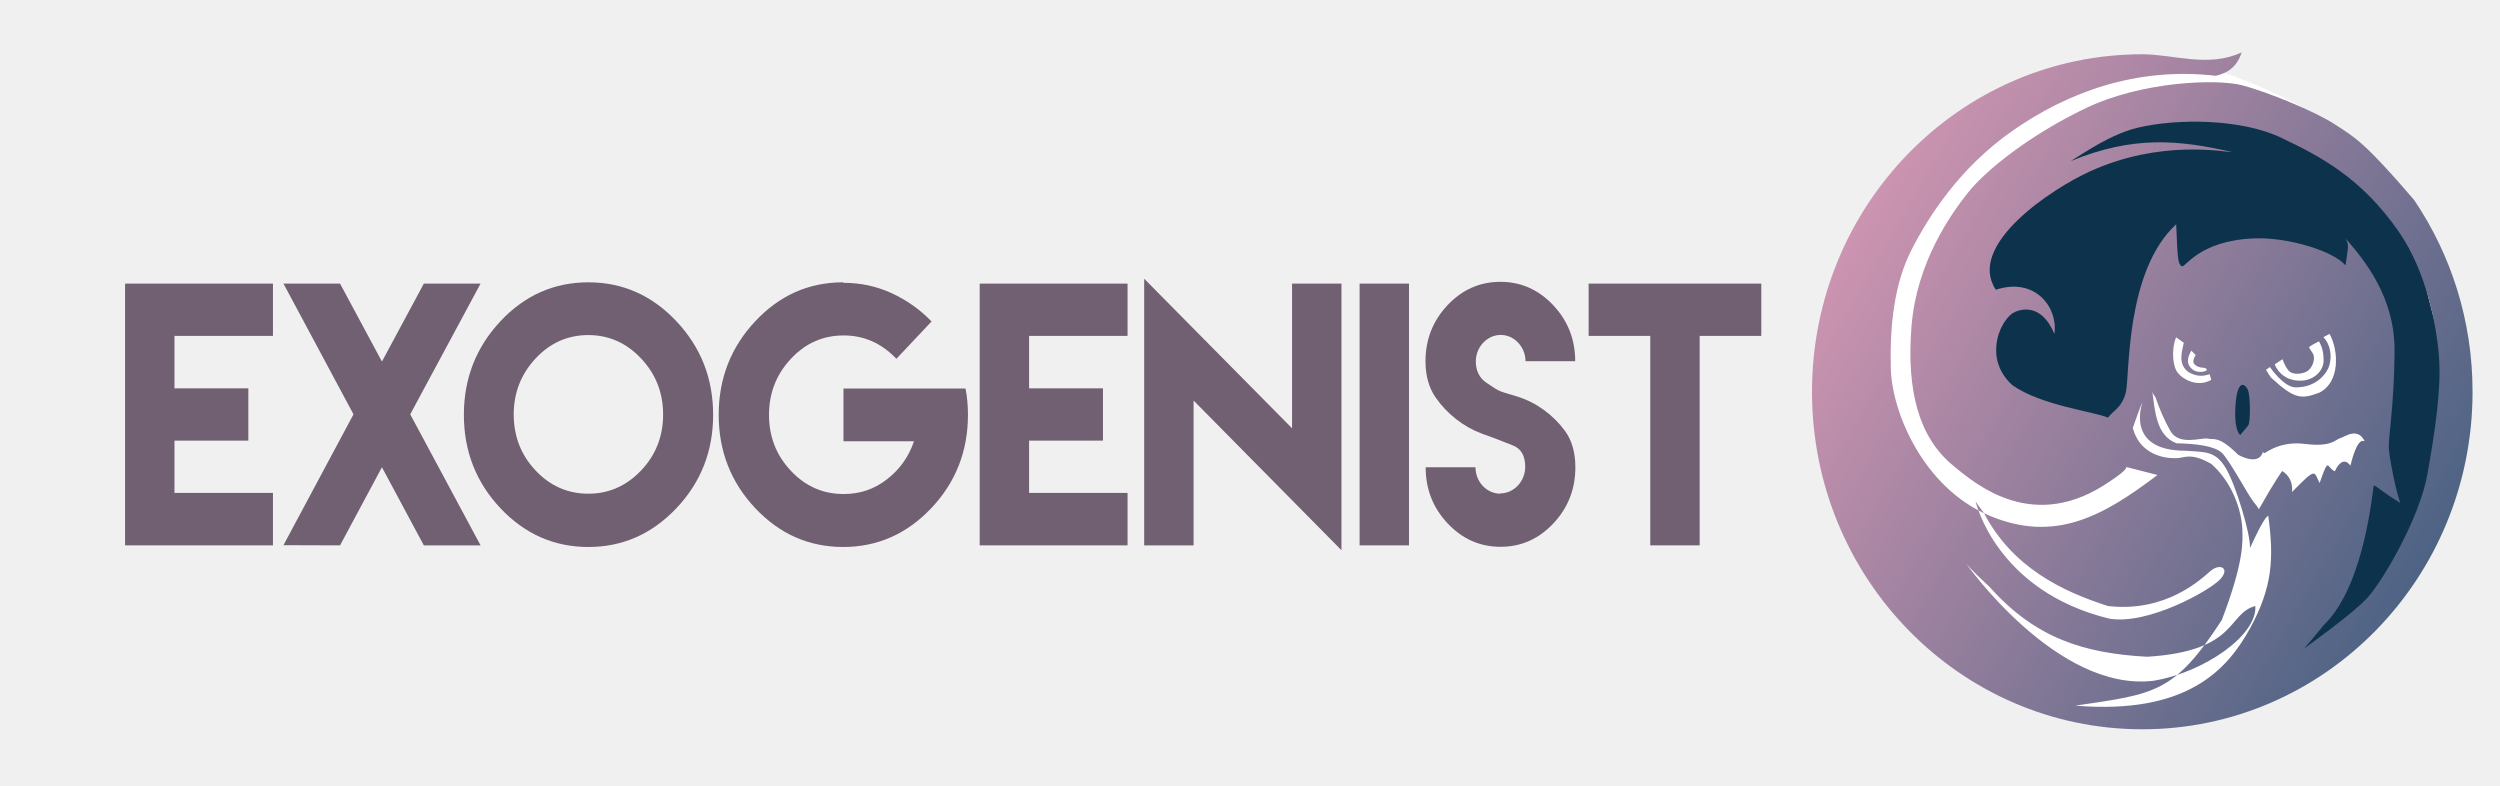
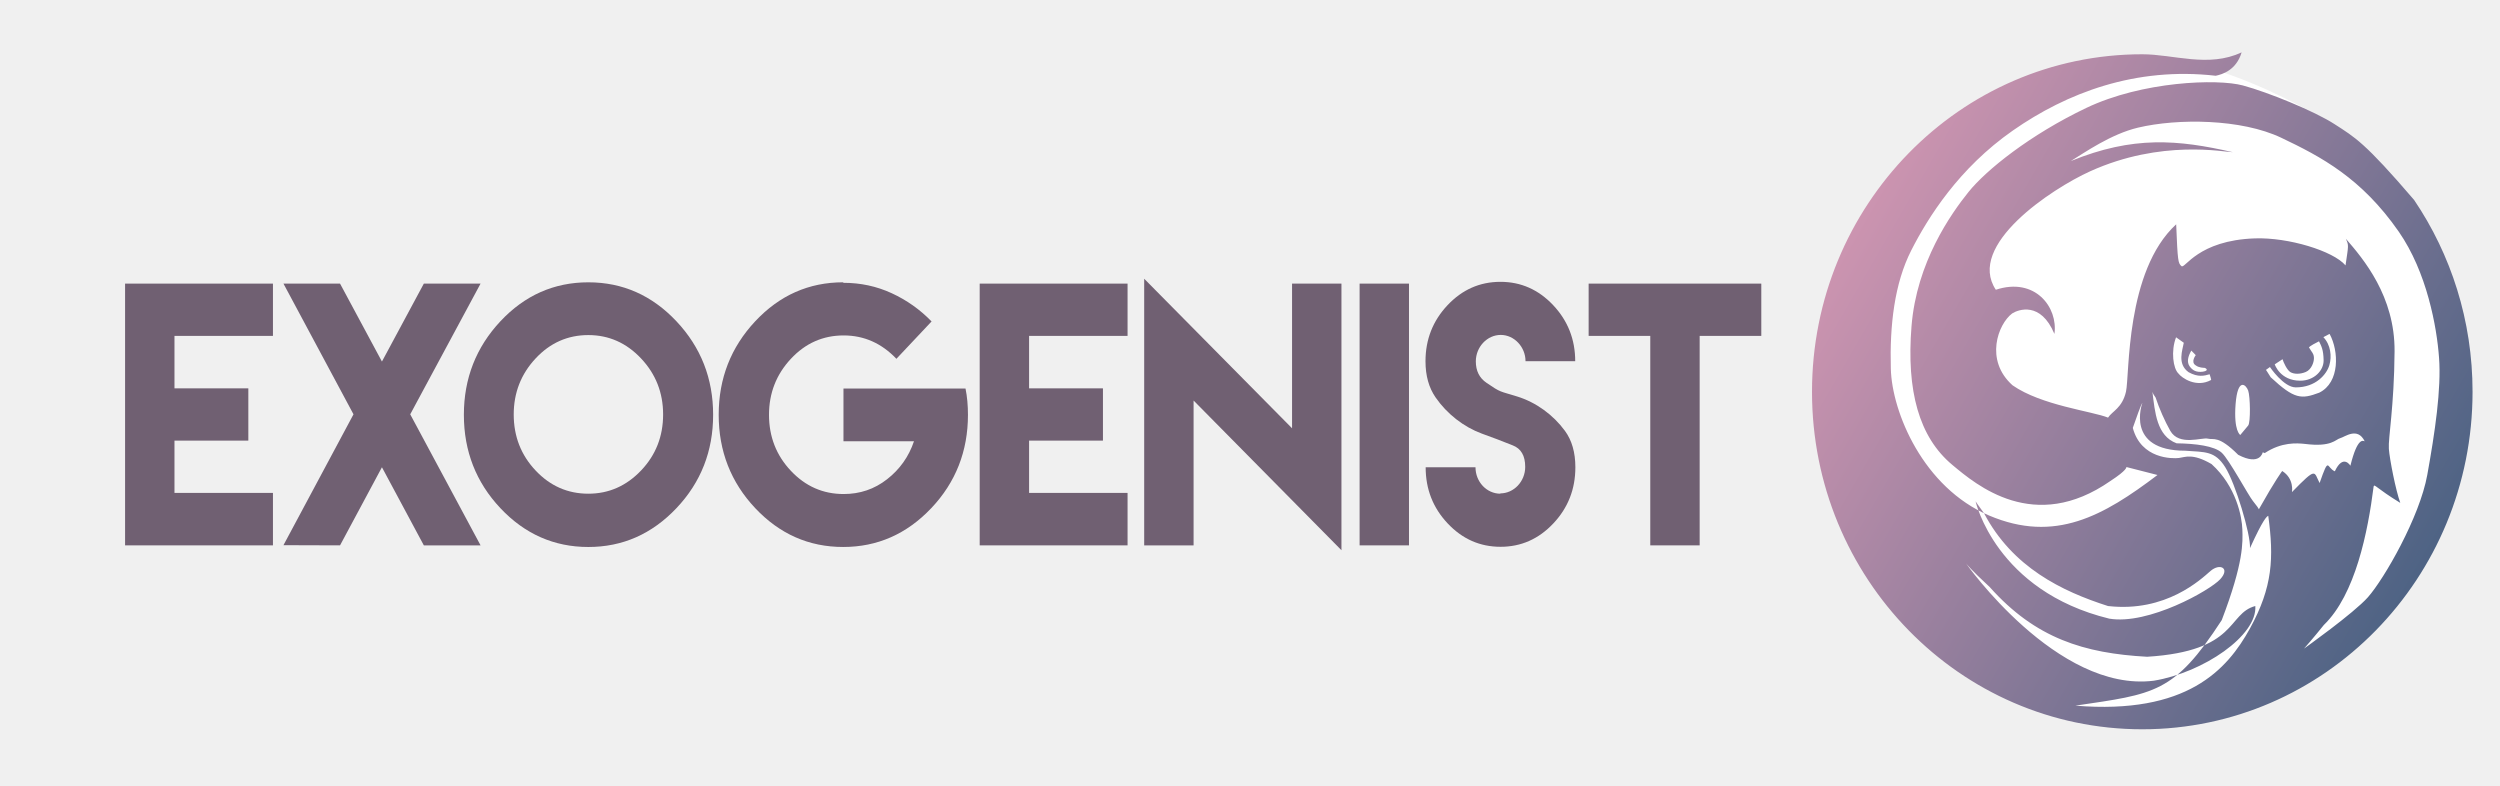
<svg xmlns="http://www.w3.org/2000/svg" version="1.1" x="0px" y="0px" width="191px" height="60px" viewBox="-135 -4 191 60" enable-background="new -135 -4 191 60" xml:space="preserve">
  <g id="Layer_1" display="none">
    <g id="Layer_2" display="inline">
      <linearGradient id="SVGID_1_" gradientUnits="userSpaceOnUse" x1="299.414" y1="-338.69" x2="326.362" y2="-338.69" gradientTransform="matrix(1 0 0 -1 -278 -311)">
        <stop offset="0" style="stop-color:#FFFFFF" />
        <stop offset="1" style="stop-color:#FABE6A" />
      </linearGradient>
      <path fill="url(#SVGID_1_)" d="M45.045,13.292c0,0-3.164-1.775-5.772-2.294c-2.608-0.518-7.592,1.444-7.592,1.444l-6.897,3.903    c0,0-2.299,7.539-2.299,8.02c0,0.48-1.07,8.875-1.07,8.875l0.104,2.16l1.179,1.422l0.962,1.337l2.192,2.246l2.954,1.393    l1.912,1.548l2.512,0.802l3.369,0.321l5.025-2.354l2.193-3.582l2.031-5.399l2.513-1.925v-2.192l-2.567,0.374L42.106,30.3    l-1.817-0.748l-1.712-0.589l-0.962-1.551l-0.95-0.32l-1.135,2.566l-1.283,2.031l-5.187-1.39l-2.353-4.224l1.069-6.096l6.202-5.506    l3.155-1.069l3.635-0.588l3.742,0.855L45.045,13.292" />
    </g>
    <g id="Layer_3" display="inline">
      <path fill="#0D334C" d="M27.376,21.184l7.512-7.538l4.116-0.882l2.808,0.16l3.448,1.604c0,0,4.411,4.09,4.812,4.171    c0.401,0.08,1.204,4.141,1.204,4.141l1.362,5.242c0,0-1.042,5.935-1.203,6.336c-0.16,0.4-4.651,6.415-4.651,6.415l-2.888,0.642    l0.402-3.368l2.967-5.213l1.363-2.405l-1.123-2.166l-4.33,1.765l-1.123,0.16l-1.283-0.562l-1.523-1.042L36.6,27.24l-1.711,3.434    l-3.903-0.268l-4.812-5.293L27.376,21.184z" />
    </g>
    <g id="Layer_4" display="inline">
      <polygon fill="#FFFFFF" points="39.406,28.321 37.723,26.718 37.723,24.713 39.807,24.713 41.298,26.518 40.449,28.321   " />
      <polygon fill="#FFFFFF" points="43.816,28.321 42.453,27.118 42.453,24.713 44.619,23.911 47.186,23.911 47.586,26.518    45.982,28.321   " />
    </g>
    <g id="Layer_1_1_" display="inline">
      <polygon fill="#377254" points="41.303,15.49 41.298,15.49 41.299,15.49   " />
      <linearGradient id="SVGID_2_" gradientUnits="userSpaceOnUse" x1="299.952" y1="-347.239" x2="329.379" y2="-330.249" gradientTransform="matrix(1 0 0 -1 -278 -311)">
        <stop offset="0.163" style="stop-color:#E84A5F" />
        <stop offset="1" style="stop-color:#FECE38" />
      </linearGradient>
      <path fill="url(#SVGID_2_)" d="M50.566,17.932c-2.525-2.951-3.021-3.2-4.058-3.871c-1.034-0.671-3.401-1.635-4.7-1.985    c-1.297-0.351-5.138-0.219-8.014,1.153c-2.876,1.372-5.109,3.168-6.015,4.292c-0.904,1.124-2.659,3.601-2.919,6.875    c-0.263,3.299,0.379,5.664,2.088,7.09c1.224,1.022,4.188,3.536,8.085,0.821c0.877-0.568,0.818-0.715,0.818-0.715l1.59,0.409    c-2.759,2.088-5.24,3.503-8.611,2.072c-3.372-1.43-4.972-5.283-5.03-7.508c-0.059-2.224,0.183-4.359,1.044-6.053    s2.438-4.204,5.196-6.131c2.76-1.927,6.277-3.271,10.379-2.803c0.334-0.068,1.053-0.282,1.324-1.196    c-1.695,0.798-3.469,0.098-5.08,0.098c-9.332,0-16.895,7.729-16.895,17.264c0,9.535,7.563,17.264,16.894,17.264    c9.331,0,16.894-7.729,16.894-17.264C53.559,24.099,52.453,20.718,50.566,17.932z M23.41,32.669    c1.752,3.328,4.788,4.807,7.648,5.722c3.582,0.409,5.742-1.655,6.326-2.161c0.583-0.505,1.227-0.175,0.602,0.506    c-0.623,0.682-4.437,2.842-6.851,2.434c-7.005-1.714-8.25-7.24-8.25-7.24S23.08,32.22,23.41,32.669z M22.282,35.742    c0,0,0.274,0.371,1.479,1.48c2.828,3.173,5.839,4.087,9.712,4.301c5.625-0.352,4.925-2.666,6.677-3.133    c0.136,1.809-3.192,4.105-6.269,4.611C27.907,43.743,22.282,35.742,22.282,35.742z M42.173,39.85    c-1.167,2.122-3.23,4.418-8.933,3.951c4.066-0.603,5.049-0.622,7.488-4.379c1.135-2.958,1.076-3.99,1.057-4.633    c-0.02-0.642-0.311-2.199-1.578-3.347c-0.973-0.565-1.342-0.352-1.67-0.312c-0.332,0.039-1.932,0.058-2.357-1.537    c0.486-1.402,0.486-1.267,0.486-1.267s-0.895,2.434,2.201,2.434c1.012,0.076,1.508,0,2.037,0.836    c0.531,0.838,1.31,3.445,1.27,4.146c0.683-1.497,0.856-1.615,0.936-1.653C43.4,36.229,43.34,37.728,42.173,39.85z M44.318,32.878    c0,0,0.131-0.687-0.496-1.081c0,0-0.351,0.453-1.195,1.957c-0.043-0.089-0.072-0.133-0.308-0.425    c-0.233-0.291-1.213-2.116-1.591-2.466c-0.381-0.351-1.344-0.468-2.307-0.482c-1.021-0.379-1.109-1.591-1.241-2.637    c0.033,0.106,0.093,0.199,0.164,0.294c0.182,0.553,0.472,1.207,0.751,1.701c0.455,0.802,1.631,0.32,1.925,0.4    s0.535-0.188,1.551,0.828c1.123,0.588,1.255-0.128,1.255-0.128c0.033,0.013,0.066,0.024,0.105,0.038    c0.862-0.569,1.635-0.512,2.059-0.468c1.357,0.176,1.563-0.231,1.795-0.292c0.234-0.058,0.892-0.598,1.256,0.161    c-0.072-0.029-0.364-0.24-0.73,1.248c0,0-0.369-0.628-0.798,0.285c-0.435-0.188-0.28-0.817-0.778,0.599    C45.429,31.826,45.604,31.564,44.318,32.878z M39.03,26.742c0.489,0.271,0.801,0.186,1.079,0.106    c0.085,0.255,0.078,0.292,0.078,0.292c-0.758,0.416-1.506-0.104-1.674-0.331c-0.273-0.258-0.392-1.146-0.12-1.852l0.395,0.276    C38.729,25.6,38.436,26.314,39.03,26.742z M39.4,26.395c0.16,0.124,0.408,0.124,0.444,0.124s0.292,0.132-0.08,0.198    c-0.335,0.044-0.532-0.066-0.681-0.279c-0.146-0.21-0.093-0.486,0.089-0.801L39.4,25.87C39.4,25.87,39.123,26.228,39.4,26.395z     M41.438,28.375c0.107-1.39,0.535-0.989,0.643-0.695c0.106,0.294,0.133,1.631,0,1.792c-0.134,0.16-0.401,0.48-0.401,0.48    S41.331,29.766,41.438,28.375z M45.19,25.476c0,0,0-0.059,0.515-0.312c0.127,0.254,0.225,0.429,0.234,0.964    c0.01,0.534-0.49,1.049-1.188,1.051c-1.042,0.004-1.313-0.836-1.313-0.836l0.399-0.263c0.049,0.155,0.228,0.552,0.402,0.659    c0.175,0.106,0.486,0.118,0.788-0.008c0.301-0.126,0.436-0.537,0.416-0.752C45.423,25.766,45.355,25.759,45.19,25.476z     M44.518,27.521c1.027,0,1.578-0.671,1.715-1.129c0.136-0.457,0.067-1.054-0.304-1.44c0.36-0.195,0.312-0.165,0.322-0.156    c0.467,0.856,0.534,2.473-0.536,2.997c-0.914,0.341-1.266,0.341-2.48-0.788c-0.155-0.252-0.243-0.379-0.243-0.379l0.203-0.146    C43.194,26.479,43.894,27.521,44.518,27.521z M48.207,38.254c-0.728,0.82-3.27,2.627-3.27,2.627s0.467-0.525,1.012-1.206    c1.615-1.558,2.258-4.771,2.55-7.085c0.038-0.156,0.117,0.079,1.361,0.837c-0.231-0.643-0.544-2.22-0.582-2.765    c-0.04-0.546,0.271-2.16,0.291-4.983c0.02-2.821-1.596-4.729-2.491-5.761c0.155,0.35,0.136,0.312-0.02,1.362    c-0.623-0.74-2.92-1.44-4.633-1.382c-2.921,0.098-3.582,1.576-3.756,1.42c-0.175-0.155-0.195-0.232-0.272-2.141    c-2.608,2.395-2.374,7.727-2.569,8.564c-0.193,0.838-0.7,0.991-0.914,1.323c-0.838-0.332-3.406-0.622-4.886-1.652    c-1.44-1.286-0.739-3.136-0.02-3.676c0.312-0.199,1.46-0.627,2.16,1.047c0.194-1.363-0.993-2.92-2.997-2.258    c-1.518-2.278,2.851-5.165,4.828-6.06c3.643-1.649,6.87-0.981,7.298-0.977c-2.805-0.642-5.101-0.851-8.292,0.454    c0.701-0.428,2.057-1.383,3.445-1.71c2.022-0.478,5.274-0.456,7.318,0.518c2.045,0.973,4.106,2.059,6.015,4.803    c1.436,2.066,1.946,4.854,2.062,6.45c0.119,1.596-0.213,3.827-0.603,5.989C50.854,34.153,49.045,37.307,48.207,38.254z" />
    </g>
  </g>
  <g id="Layer_3_2_">
    <g id="Layer_2_2_">
      <path fill="#FFFFFF" d="M41.186,4.347c0,0-4.724-2.652-8.621-3.428c-3.896-0.773-11.337,2.157-11.337,2.157l-10.302,5.83    c0,0-3.435,11.261-3.435,11.979c0,0.718-1.597,13.256-1.597,13.256l0.155,3.227l1.76,2.123l1.438,1.996l3.273,3.355l4.414,2.082    l2.854,2.311l3.753,1.195l5.031,0.48l7.509-3.514l3.272-5.35l3.037-8.064l3.752-2.877v-3.271l-3.832,0.557l-5.513,1.357    l-2.711-1.117l-2.56-0.879l-1.438-2.316l-1.42-0.48l-1.692,3.833l-1.916,3.035l-7.747-2.076l-3.515-6.309l1.597-9.104l9.263-8.225    l4.715-1.597l5.429-0.879l5.587,1.278L41.186,4.347" />
    </g>
    <g id="Layer_3_1_">
-       <path fill="#0D334C" d="M14.797,16.132l11.22-11.259l6.149-1.317l4.193,0.239l5.152,2.395c0,0,6.588,6.111,7.187,6.229    c0.598,0.12,1.799,6.185,1.799,6.185l2.034,7.831c0,0-1.557,8.864-1.799,9.462c-0.236,0.6-6.946,9.584-6.946,9.584l-4.313,0.959    l0.598-5.033l4.434-7.785l2.035-3.592l-1.677-3.235l-6.468,2.635l-1.679,0.238l-1.914-0.838l-2.277-1.558l-3.954-2.093    l-2.554,5.13l-5.828-0.4L13,22.002L14.797,16.132z" />
+       <path fill="#FFFFFF" d="M14.797,16.132l11.22-11.259l6.149-1.317l4.193,0.239l5.152,2.395c0,0,6.588,6.111,7.187,6.229    c0.598,0.12,1.799,6.185,1.799,6.185l2.034,7.831c0,0-1.557,8.864-1.799,9.462c-0.236,0.6-6.946,9.584-6.946,9.584l-4.313,0.959    l0.598-5.033l4.434-7.785l2.035-3.592l-1.677-3.235l-6.468,2.635l-1.679,0.238l-1.914-0.838l-2.277-1.558l-3.954-2.093    l-2.554,5.13l-5.828-0.4L13,22.002L14.797,16.132z" />
    </g>
    <g id="Layer_4_1_">
      <polygon fill="#FFFFFF" points="32.765,26.794 30.251,24.398 30.251,21.403 33.365,21.403 35.59,24.098 34.323,26.794   " />
      <polygon fill="#FFFFFF" points="39.353,26.794 37.319,24.996 37.319,21.403 40.552,20.205 44.387,20.205 44.983,24.098    42.586,26.794   " />
    </g>
    <g id="Layer_1_2_">
      <polygon fill="#377254" points="35.599,7.628 35.59,7.628 35.594,7.628   " />
      <linearGradient id="SVGID_3_" gradientUnits="userSpaceOnUse" x1="6.844" y1="12.984" x2="50.797" y2="38.36">
        <stop offset="0" style="stop-color:#CC94B0" />
        <stop offset="1" style="stop-color:#4E6384" />
      </linearGradient>
      <path fill="url(#SVGID_3_)" d="M49.437,11.276c-3.776-4.408-4.516-4.781-6.064-5.782c-1.542-1.003-5.077-2.442-7.021-2.966    c-1.938-0.523-7.673-0.327-11.966,1.721C20.089,6.3,16.754,8.982,15.4,10.66c-1.35,1.68-3.972,5.379-4.361,10.27    c-0.392,4.927,0.567,8.46,3.12,10.589c1.829,1.528,6.256,5.284,12.078,1.227c1.308-0.85,1.219-1.065,1.219-1.065l2.376,0.608    c-4.119,3.12-7.824,5.235-12.863,3.097c-5.034-2.137-7.424-7.891-7.51-11.215c-0.09-3.32,0.274-6.509,1.56-9.041    c1.287-2.53,3.64-6.279,7.761-9.156c4.123-2.878,9.375-4.886,15.501-4.186c0.5-0.103,1.574-0.423,1.979-1.788    c-2.536,1.192-5.184,0.146-7.59,0.146c-13.935,0-25.233,11.544-25.233,25.786c0,14.24,11.298,25.785,25.231,25.785    c13.939,0,25.235-11.545,25.235-25.785C53.904,20.484,52.251,15.436,49.437,11.276z M16.583,35.217    c2.168,4.121,5.927,5.951,9.469,7.084c4.432,0.506,7.107-2.049,7.83-2.678c0.723-0.623,1.52-0.215,0.744,0.629    c-0.771,0.846-5.492,3.518-8.479,3.012c-8.673-2.121-10.214-8.963-10.214-8.963S16.174,34.662,16.583,35.217z M15.186,39.021    c0,0,0.339,0.459,1.832,1.834c3.5,3.926,7.228,5.059,12.022,5.322c6.965-0.434,6.097-3.301,8.266-3.877    c0.168,2.24-3.953,5.082-7.761,5.707C22.15,48.926,15.186,39.021,15.186,39.021z M36.898,44.012    c-1.743,3.168-4.824,6.598-13.343,5.9c6.074-0.898,7.541-0.928,11.187-6.537c1.691-4.42,1.605-5.961,1.574-6.92    c-0.029-0.961-0.461-3.287-2.354-5c-1.455-0.846-2.008-0.527-2.495-0.465c-0.497,0.059-2.885,0.084-3.521-2.297    c0.725-2.094,0.725-1.892,0.725-1.892s-1.338,3.634,3.287,3.634c1.513,0.114,2.253,0,3.045,1.252    c0.792,1.249,1.953,5.143,1.896,6.189c1.018-2.236,1.278-2.41,1.396-2.469C38.732,38.604,38.64,40.844,36.898,44.012z     M40.104,33.597c0,0,0.195-1.022-0.743-1.612c0,0-0.522,0.678-1.784,2.924c-0.066-0.133-0.109-0.199-0.457-0.637    c-0.351-0.434-1.813-3.16-2.377-3.682c-0.572-0.525-2.008-0.699-3.449-0.721c-1.524-0.564-1.654-2.375-1.851-3.937    c0.048,0.158,0.138,0.297,0.244,0.438c0.271,0.824,0.703,1.804,1.12,2.54c0.68,1.199,2.438,0.48,2.876,0.603    c0.438,0.115,0.798-0.28,2.315,1.235c1.68,0.877,1.874-0.192,1.874-0.192c0.053,0.02,0.101,0.038,0.158,0.057    c1.288-0.851,2.444-0.763,3.074-0.697c2.029,0.26,2.334-0.347,2.683-0.438c0.35-0.086,1.33-0.894,1.878,0.242    c-0.109-0.045-0.548-0.359-1.095,1.862c0,0-0.55-0.937-1.19,0.427c-0.648-0.281-0.42-1.221-1.162,0.895    C41.762,32.027,42.023,31.637,40.104,33.597z M32.204,24.434c0.731,0.404,1.195,0.279,1.61,0.16    c0.129,0.379,0.117,0.435,0.117,0.435c-1.133,0.622-2.248-0.154-2.499-0.494c-0.405-0.383-0.586-1.71-0.181-2.766l0.59,0.417    C31.752,22.729,31.316,23.795,32.204,24.434z M32.755,23.915c0.242,0.186,0.612,0.186,0.665,0.186c0.054,0,0.436,0.198-0.12,0.296    c-0.5,0.066-0.795-0.099-1.016-0.415c-0.216-0.315-0.139-0.729,0.133-1.197l0.338,0.348    C32.755,23.132,32.341,23.666,32.755,23.915z M35.799,26.875c0.163-2.078,0.801-1.479,0.96-1.04c0.16,0.438,0.198,2.437,0,2.677    c-0.2,0.24-0.601,0.72-0.601,0.72S35.641,28.951,35.799,26.875z M41.406,22.543c0,0,0-0.087,0.767-0.467    c0.189,0.381,0.333,0.641,0.351,1.441c0.016,0.799-0.734,1.566-1.777,1.568c-1.552,0.007-1.957-1.249-1.957-1.249l0.595-0.393    c0.071,0.235,0.338,0.826,0.599,0.986c0.265,0.16,0.729,0.178,1.179-0.011c0.45-0.189,0.652-0.804,0.62-1.123    C41.751,22.975,41.651,22.964,41.406,22.543z M40.397,25.596c1.538,0,2.358-1.002,2.563-1.686    c0.205-0.683,0.103-1.574-0.454-2.151c0.541-0.292,0.469-0.247,0.482-0.234c0.698,1.28,0.799,3.693-0.801,4.477    c-1.365,0.51-1.889,0.51-3.702-1.176c-0.233-0.378-0.366-0.567-0.366-0.567l0.304-0.219    C38.423,24.041,39.466,25.596,40.397,25.596z M45.909,41.629c-1.085,1.225-4.882,3.924-4.882,3.924s0.697-0.783,1.511-1.801    c2.413-2.326,3.371-7.127,3.807-10.584c0.062-0.232,0.179,0.117,2.036,1.252c-0.346-0.959-0.812-3.316-0.872-4.131    c-0.059-0.816,0.405-3.225,0.436-7.442c0.031-4.217-2.383-7.065-3.721-8.605c0.232,0.524,0.203,0.464-0.026,2.034    c-0.933-1.103-4.364-2.152-6.922-2.064c-4.363,0.146-5.353,2.355-5.61,2.121c-0.26-0.23-0.291-0.346-0.406-3.196    c-3.894,3.575-3.548,11.54-3.836,12.793c-0.291,1.25-1.048,1.478-1.368,1.976c-1.251-0.499-5.088-0.931-7.298-2.469    c-2.151-1.922-1.103-4.685-0.028-5.49c0.465-0.298,2.18-0.938,3.227,1.563c0.292-2.037-1.486-4.36-4.476-3.373    c-2.268-3.401,4.257-7.714,7.21-9.051c5.44-2.464,10.262-1.465,10.899-1.458c-4.188-0.958-7.617-1.271-12.384,0.678    c1.048-0.641,3.071-2.066,5.146-2.556c3.021-0.713,7.877-0.681,10.932,0.773c3.054,1.454,6.131,3.075,8.979,7.173    c2.145,3.087,2.909,7.252,3.08,9.636c0.18,2.382-0.316,5.718-0.898,8.946C49.864,35.504,47.161,40.213,45.909,41.629z" />
    </g>
  </g>
  <g id="Layer_2_1_">
    <g>
      <path fill="#706072" d="M-114.147,17.668v3.994h-7.523v4.008h5.643v3.993h-5.643v3.995h7.523v4.008h-7.523h-3.774V17.668H-114.147    z" />
      <path fill="#706072" d="M-109.021,17.668l3.201,5.955l3.201-5.955h4.334l-5.374,9.986l5.374,10.012h-4.334l-3.201-5.968    l-3.201,5.968l-4.323-0.014l5.351-9.998l-5.351-9.986H-109.021z" />
      <path fill="#706072" d="M-83.321,20.546c1.869,1.985,2.804,4.367,2.804,7.146c0,2.779-0.935,5.161-2.804,7.133    c-1.869,1.973-4.112,2.965-6.73,2.965c-2.616,0-4.86-0.992-6.718-2.965c-1.857-1.972-2.791-4.354-2.791-7.133    c0-2.779,0.934-5.161,2.791-7.146c1.858-1.985,4.102-2.977,6.718-2.977C-87.434,17.569-85.19,18.561-83.321,20.546z     M-94.082,23.387c-1.11,1.19-1.67,2.618-1.67,4.279c0,1.674,0.56,3.103,1.67,4.279c1.11,1.18,2.454,1.774,4.03,1.774    c1.565,0,2.91-0.595,4.031-1.774c1.122-1.177,1.683-2.605,1.683-4.279c0-1.661-0.561-3.088-1.683-4.279    c-1.121-1.191-2.465-1.787-4.031-1.787C-91.628,21.6-92.972,22.196-94.082,23.387z" />
      <path fill="#706072" d="M-70.568,17.607c1.308,0,2.535,0.26,3.691,0.793c1.157,0.533,2.173,1.253,3.049,2.159l-2.687,2.854    c-1.133-1.191-2.477-1.786-4.031-1.786c-1.578,0-2.92,0.595-4.031,1.786c-1.11,1.19-1.671,2.616-1.671,4.279    c0,1.676,0.561,3.102,1.671,4.279c1.11,1.179,2.453,1.773,4.031,1.773c1.239,0,2.349-0.37,3.318-1.129    c0.97-0.756,1.659-1.723,2.056-2.902h-5.387v-4.031h5.387h2.208h1.729c0.129,0.633,0.187,1.303,0.187,2.009    c0,2.779-0.935,5.161-2.804,7.133c-1.869,1.973-4.113,2.965-6.73,2.965c-2.617,0-4.86-0.992-6.718-2.965    c-1.857-1.972-2.792-4.354-2.792-7.133c0-2.779,0.934-5.161,2.792-7.146c1.858-1.985,4.101-2.977,6.718-2.977L-70.568,17.607z" />
      <path fill="#706072" d="M-48.854,17.668v3.994h-7.524v4.008h5.643v3.993h-5.643v3.995h7.524v4.008h-7.524h-3.774V17.668H-48.854z" />
      <path fill="#706072" d="M-36.287,28.721V17.668h3.774v20.369L-43.81,26.601v11.065h-3.774v-20.37L-36.287,28.721z" />
      <path fill="#706072" d="M-31.126,17.668h3.773v19.998h-3.773V17.668z" />
      <path fill="#706072" d="M-20.378,33.695c1.04,0,1.904-0.918,1.904-2.022c0-0.856-0.315-1.401-0.958-1.649    c-1.356-0.533-1.029-0.409-2.349-0.894c-1.389-0.507-2.675-1.513-3.54-2.766c-0.514-0.744-0.771-1.662-0.771-2.766    c0-1.663,0.561-3.089,1.683-4.281c1.122-1.19,2.465-1.785,4.042-1.785c1.565,0,2.91,0.594,4.031,1.785    c1.122,1.191,1.682,2.618,1.682,4.281h-3.796c0-1.091-0.864-2.01-1.893-2.01c-1.04,0-1.904,0.919-1.904,2.022    c0,0.72,0.269,1.266,0.818,1.638c1.121,0.77,0.993,0.621,2.335,1.042c1.449,0.447,2.758,1.402,3.657,2.629    c0.526,0.72,0.795,1.649,0.795,2.779c0,1.676-0.561,3.101-1.683,4.292c-1.121,1.191-2.465,1.785-4.031,1.785    c-1.577,0-2.92-0.594-4.042-1.785c-1.122-1.191-1.682-2.616-1.682-4.292h3.808c0,1.116,0.854,2.021,1.905,2.021L-20.378,33.695z" />
      <path fill="#706072" d="M-5.146,17.668h4.709v3.994h-4.709v16.004h-3.773V21.662h-4.709v-3.994h4.709H-5.146z" />
    </g>
  </g>
</svg>
